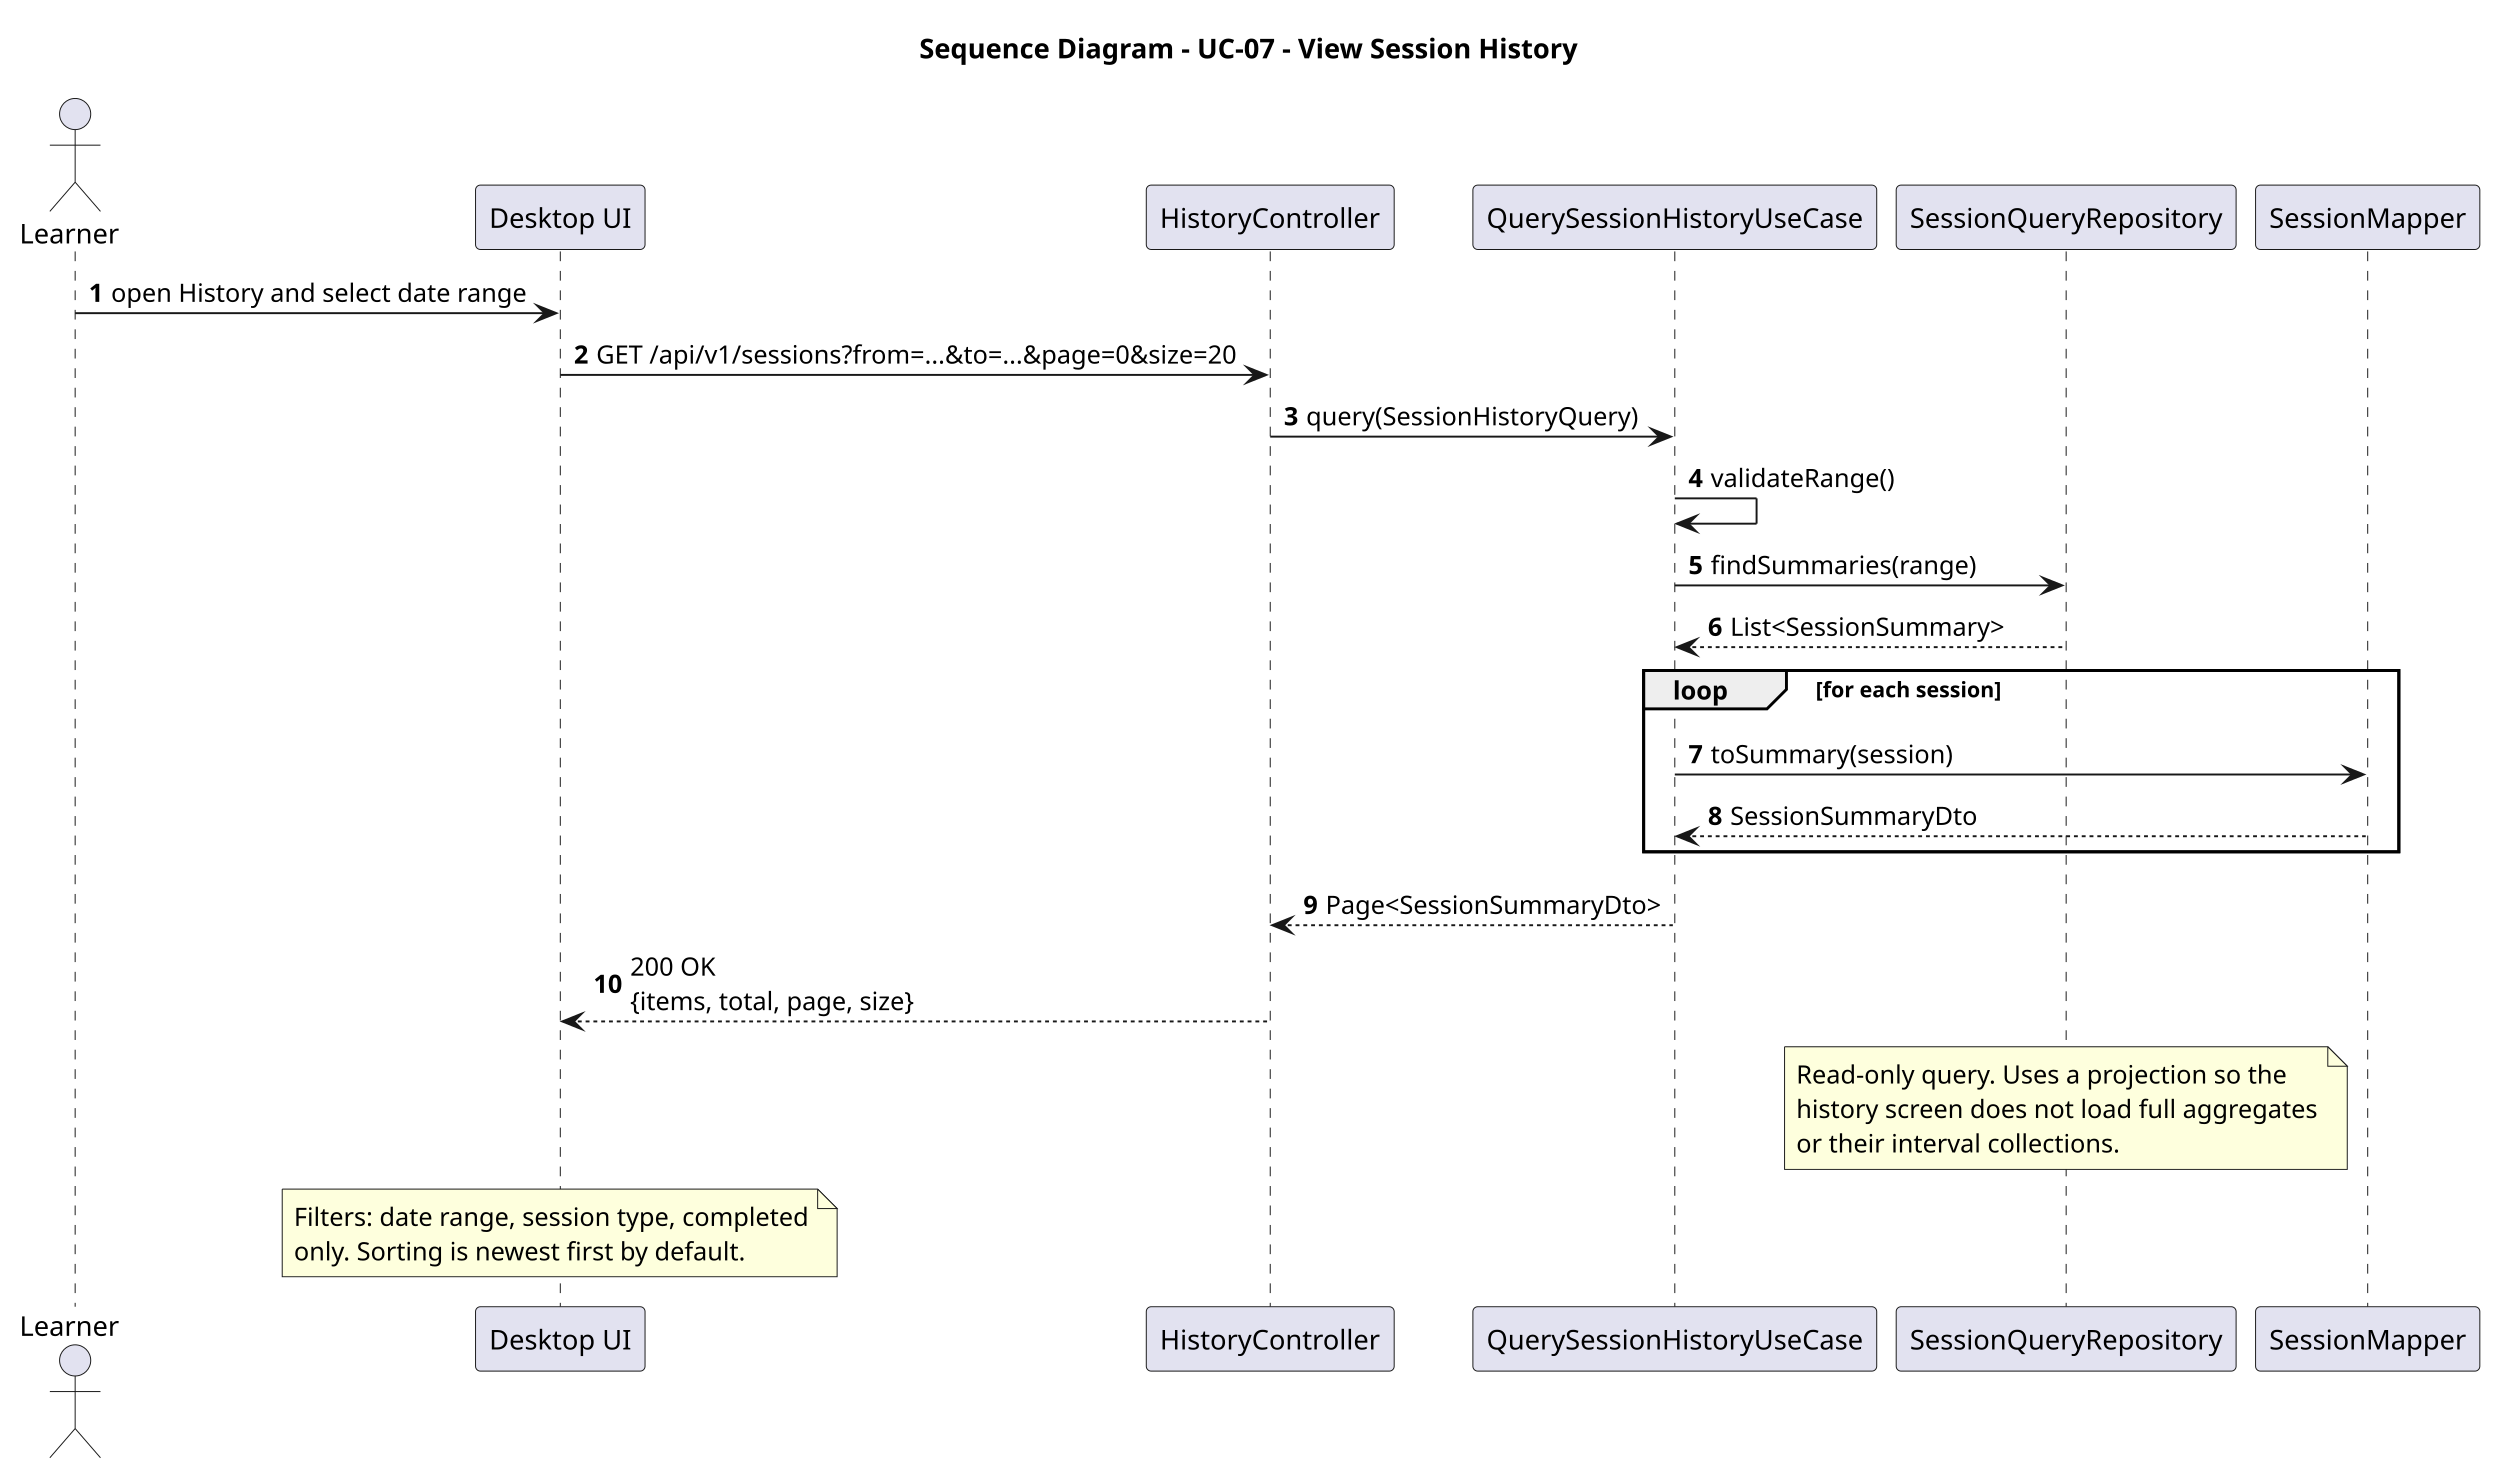
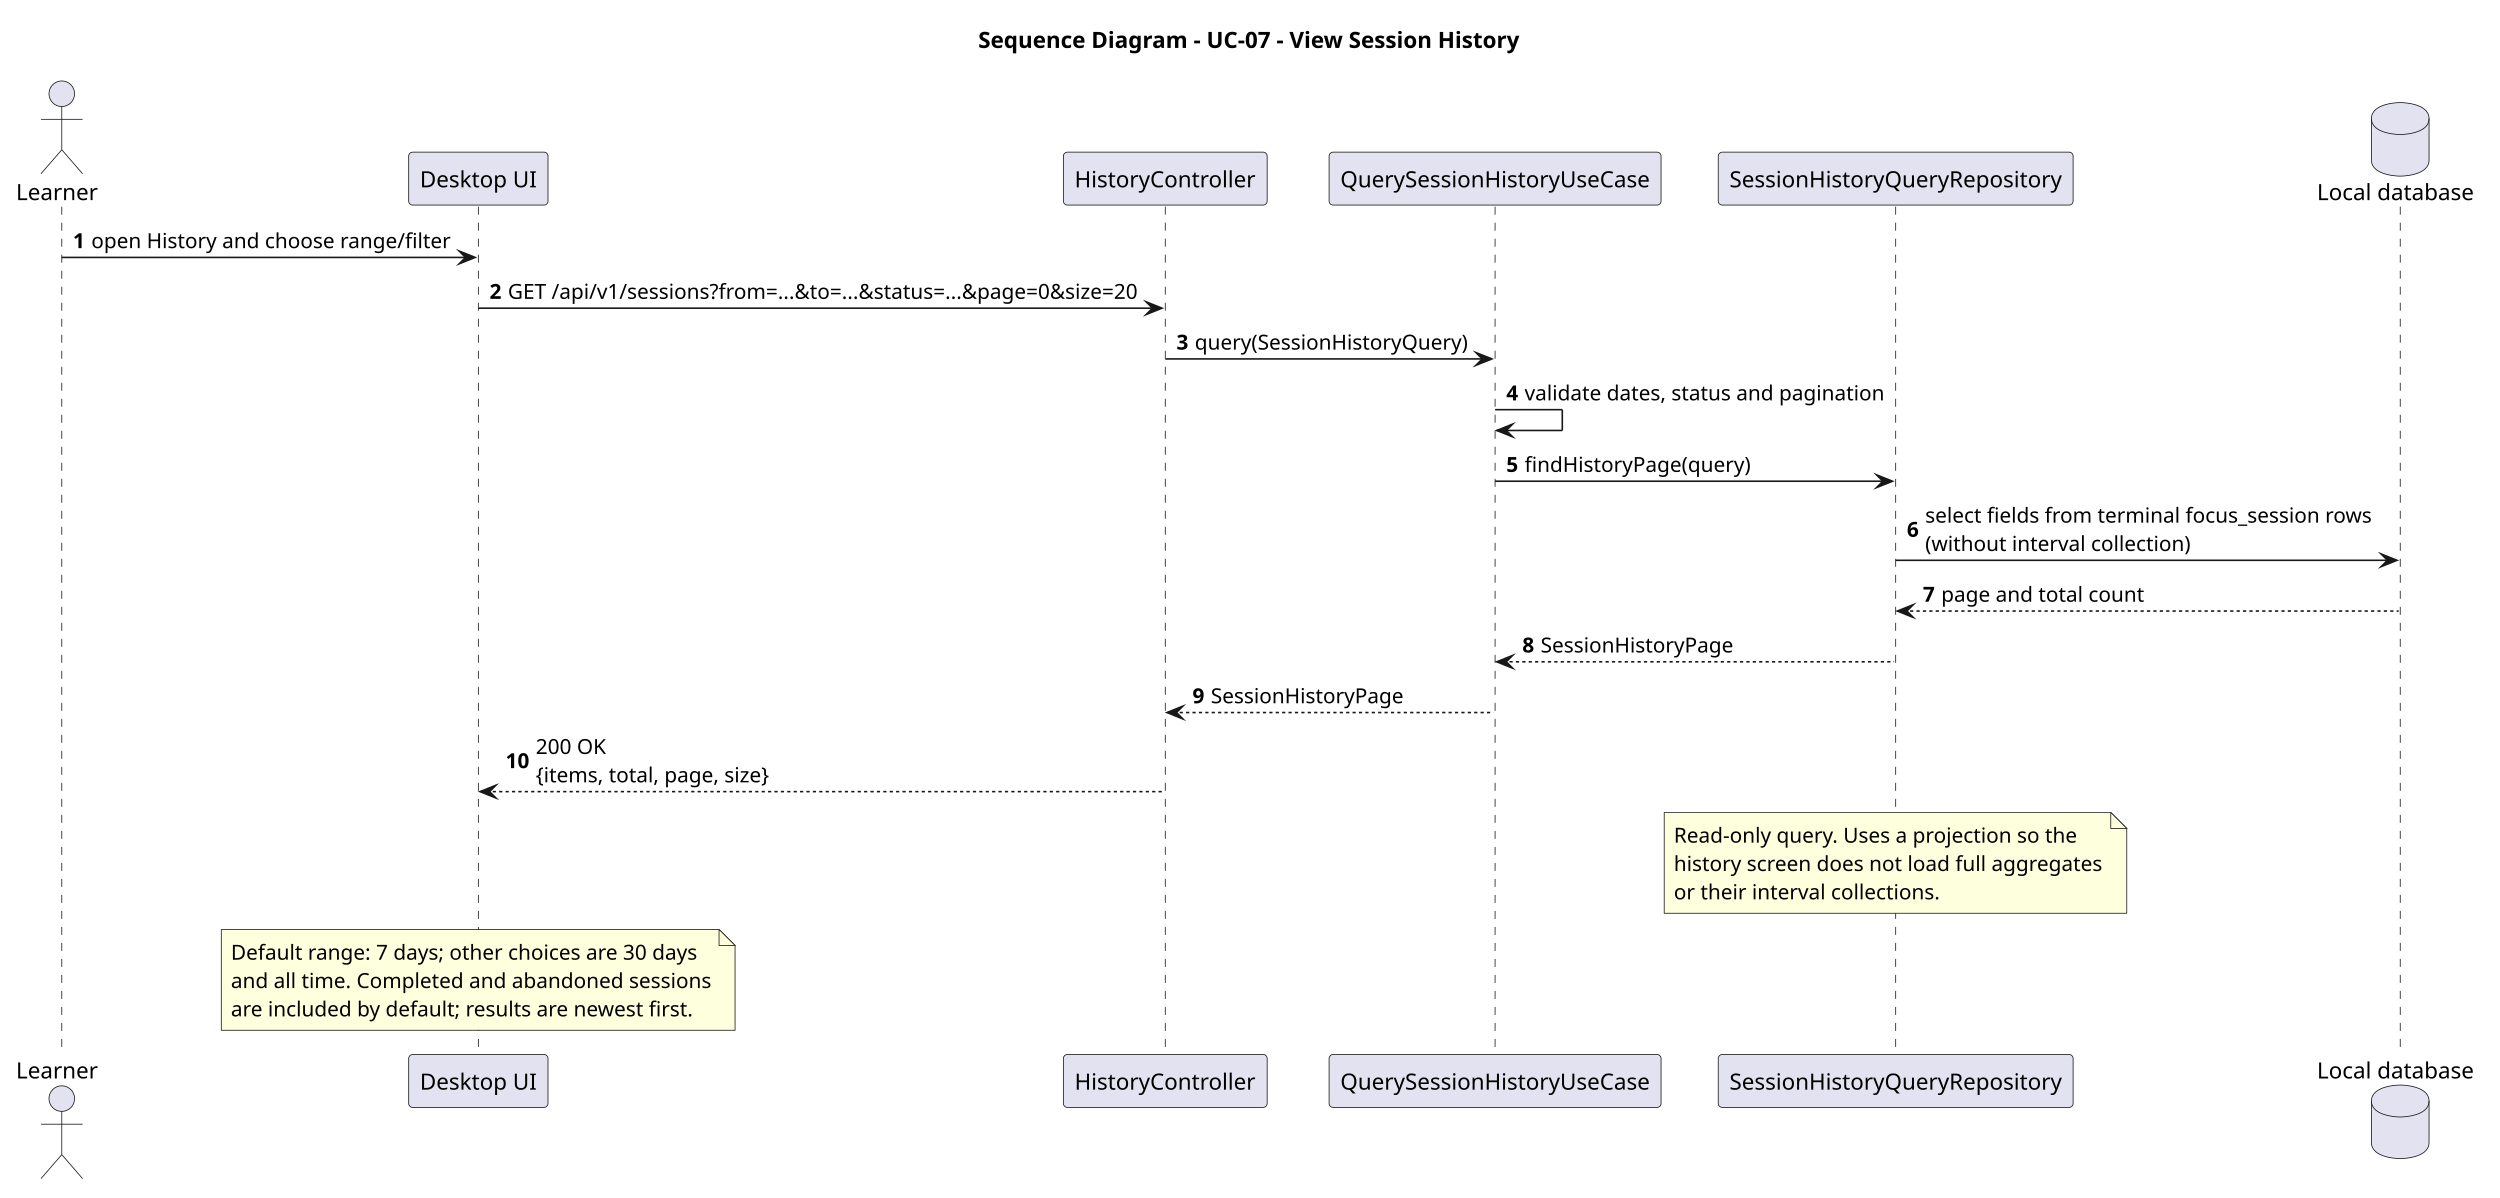
- <svg xmlns="http://www.w3.org/2000/svg" version="1.1" data-diagram-type="SEQUENCE" style="width:1284px;height:761px;background:#FFFFFF;" width="1284px" height="761px" viewBox="0 0 1284 761" zoomAndPan="magnify" preserveAspectRatio="none" contentStyleType="text/css">
+ <svg xmlns="http://www.w3.org/2000/svg" version="1.1" data-diagram-type="SEQUENCE" style="width:1562px;height:748px;background:#FFFFFF;" width="1562px" height="748px" viewBox="0 0 1562 748" zoomAndPan="magnify" preserveAspectRatio="none" contentStyleType="text/css">
  <defs />
  <g font-family="sans-serif" lengthAdjust="spacing">
    <g class="title" data-source-line="1">
-       <text x="472.16" y="29.966" fill="#000" font-size="14" textLength="338.323" font-weight="700">Sequence Diagram - UC-07 - View Session History</text>
-     </g>
-     <rect x="844.18" y="344.372" width="387.873" height="93.118" fill="none" style="stroke:#000;stroke-width:1.5;" />
-     <g>
-       <rect x="35.099" y="129.136" width="8" height="542.002" fill="#000" fill-opacity="0" />
-       <line x1="38.599" y1="129.136" x2="38.599" y2="671.138" style="stroke:#181818;stroke-width:0.5;stroke-dasharray:5,5;" />
+       <text x="611.191" y="29.966" fill="#000" font-size="14" textLength="338.323" font-weight="700">Sequence Diagram - UC-07 - View Session History</text>
    </g>
    <g>
-       <rect x="284.268" y="129.136" width="8" height="542.002" fill="#000" fill-opacity="0" />
-       <line x1="287.768" y1="129.136" x2="287.768" y2="671.138" style="stroke:#181818;stroke-width:0.5;stroke-dasharray:5,5;" />
+       <rect x="35.099" y="129.136" width="8" height="529.708" fill="#000" fill-opacity="0" />
+       <line x1="38.599" y1="129.136" x2="38.599" y2="658.844" style="stroke:#181818;stroke-width:0.5;stroke-dasharray:5,5;" />
    </g>
    <g>
-       <rect x="648.89" y="129.136" width="8" height="542.002" fill="#000" fill-opacity="0" />
-       <line x1="652.39" y1="129.136" x2="652.39" y2="671.138" style="stroke:#181818;stroke-width:0.5;stroke-dasharray:5,5;" />
+       <rect x="295.37" y="129.136" width="8" height="529.708" fill="#000" fill-opacity="0" />
+       <line x1="298.87" y1="129.136" x2="298.87" y2="658.844" style="stroke:#181818;stroke-width:0.5;stroke-dasharray:5,5;" />
    </g>
    <g>
-       <rect x="856.68" y="129.136" width="8" height="542.002" fill="#000" fill-opacity="0" />
-       <line x1="860.18" y1="129.136" x2="860.18" y2="671.138" style="stroke:#181818;stroke-width:0.5;stroke-dasharray:5,5;" />
+       <rect x="724.563" y="129.136" width="8" height="529.708" fill="#000" fill-opacity="0" />
+       <line x1="728.063" y1="129.136" x2="728.063" y2="658.844" style="stroke:#181818;stroke-width:0.5;stroke-dasharray:5,5;" />
    </g>
    <g>
-       <rect x="1057.675" y="129.136" width="8" height="542.002" fill="#000" fill-opacity="0" />
-       <line x1="1061.175" y1="129.136" x2="1061.175" y2="671.138" style="stroke:#181818;stroke-width:0.5;stroke-dasharray:5,5;" />
+       <rect x="930.625" y="129.136" width="8" height="529.708" fill="#000" fill-opacity="0" />
+       <line x1="934.125" y1="129.136" x2="934.125" y2="658.844" style="stroke:#181818;stroke-width:0.5;stroke-dasharray:5,5;" />
    </g>
    <g>
-       <rect x="1212.553" y="129.136" width="8" height="542.002" fill="#000" fill-opacity="0" />
-       <line x1="1216.053" y1="129.136" x2="1216.053" y2="671.138" style="stroke:#181818;stroke-width:0.5;stroke-dasharray:5,5;" />
+       <rect x="1180.922" y="129.136" width="8" height="529.708" fill="#000" fill-opacity="0" />
+       <line x1="1184.422" y1="129.136" x2="1184.422" y2="658.844" style="stroke:#181818;stroke-width:0.5;stroke-dasharray:5,5;" />
+     </g>
+     <g>
+       <rect x="1496.17" y="129.136" width="8" height="529.708" fill="#000" fill-opacity="0" />
+       <line x1="1499.67" y1="129.136" x2="1499.67" y2="658.844" style="stroke:#181818;stroke-width:0.5;stroke-dasharray:5,5;" />
    </g>
    <text x="10" y="125.034" fill="#000" font-size="14" textLength="51.198">Learner</text>
    <ellipse cx="38.599" cy="58.568" rx="8" ry="8" fill="#E2E2F0" style="stroke:#181818;stroke-width:0.5;" />
    <path d="M38.599,66.568 L38.599,93.568 M25.599,74.568 L51.599,74.568 M38.599,93.568 L25.599,108.568 M38.599,93.568 L51.599,108.568" style="stroke:#181818;stroke-width:0.5;" fill="none" />
-     <rect x="244.242" y="95.068" width="87.052" height="33.068" fill="#E2E2F0" style="stroke:#181818;stroke-width:0.5;" rx="2.5" ry="2.5" />
-     <text x="251.242" y="117.034" fill="#000" font-size="14" textLength="73.052">Desktop UI</text>
-     <rect x="588.733" y="95.068" width="127.316" height="33.068" fill="#E2E2F0" style="stroke:#181818;stroke-width:0.5;" rx="2.5" ry="2.5" />
-     <text x="595.733" y="117.034" fill="#000" font-size="14" textLength="113.316">HistoryController</text>
-     <rect x="756.476" y="95.068" width="207.409" height="33.068" fill="#E2E2F0" style="stroke:#181818;stroke-width:0.5;" rx="2.5" ry="2.5" />
-     <text x="763.476" y="117.034" fill="#000" font-size="14" textLength="193.409">QuerySessionHistoryUseCase</text>
-     <rect x="973.885" y="95.068" width="174.579" height="33.068" fill="#E2E2F0" style="stroke:#181818;stroke-width:0.5;" rx="2.5" ry="2.5" />
-     <text x="980.885" y="117.034" fill="#000" font-size="14" textLength="160.579">SessionQueryRepository</text>
-     <rect x="1158.464" y="95.068" width="115.178" height="33.068" fill="#E2E2F0" style="stroke:#181818;stroke-width:0.5;" rx="2.5" ry="2.5" />
-     <text x="1165.464" y="117.034" fill="#000" font-size="14" textLength="101.178">SessionMapper</text>
-     <text x="10" y="686.104" fill="#000" font-size="14" textLength="51.198">Learner</text>
-     <ellipse cx="38.599" cy="698.706" rx="8" ry="8" fill="#E2E2F0" style="stroke:#181818;stroke-width:0.5;" />
-     <path d="M38.599,706.706 L38.599,733.706 M25.599,714.706 L51.599,714.706 M38.599,733.706 L25.599,748.706 M38.599,733.706 L51.599,748.706" style="stroke:#181818;stroke-width:0.5;" fill="none" />
-     <rect x="244.242" y="671.138" width="87.052" height="33.068" fill="#E2E2F0" style="stroke:#181818;stroke-width:0.5;" rx="2.5" ry="2.5" />
-     <text x="251.242" y="693.104" fill="#000" font-size="14" textLength="73.052">Desktop UI</text>
-     <rect x="588.733" y="671.138" width="127.316" height="33.068" fill="#E2E2F0" style="stroke:#181818;stroke-width:0.5;" rx="2.5" ry="2.5" />
-     <text x="595.733" y="693.104" fill="#000" font-size="14" textLength="113.316">HistoryController</text>
-     <rect x="756.476" y="671.138" width="207.409" height="33.068" fill="#E2E2F0" style="stroke:#181818;stroke-width:0.5;" rx="2.5" ry="2.5" />
-     <text x="763.476" y="693.104" fill="#000" font-size="14" textLength="193.409">QuerySessionHistoryUseCase</text>
-     <rect x="973.885" y="671.138" width="174.579" height="33.068" fill="#E2E2F0" style="stroke:#181818;stroke-width:0.5;" rx="2.5" ry="2.5" />
-     <text x="980.885" y="693.104" fill="#000" font-size="14" textLength="160.579">SessionQueryRepository</text>
-     <rect x="1158.464" y="671.138" width="115.178" height="33.068" fill="#E2E2F0" style="stroke:#181818;stroke-width:0.5;" rx="2.5" ry="2.5" />
-     <text x="1165.464" y="693.104" fill="#000" font-size="14" textLength="101.178">SessionMapper</text>
-     <polygon points="275.768,156.842,285.768,160.842,275.768,164.842,279.768,160.842" fill="#181818" style="stroke:#181818;stroke-width:1;stroke-linejoin:miter;stroke-miterlimit:10;" />
-     <line x1="38.599" y1="160.842" x2="281.768" y2="160.842" style="stroke:#181818;stroke-width:1;" />
+     <rect x="255.344" y="95.068" width="87.052" height="33.068" fill="#E2E2F0" style="stroke:#181818;stroke-width:0.5;" rx="2.5" ry="2.5" />
+     <text x="262.344" y="117.034" fill="#000" font-size="14" textLength="73.052">Desktop UI</text>
+     <rect x="664.406" y="95.068" width="127.316" height="33.068" fill="#E2E2F0" style="stroke:#181818;stroke-width:0.5;" rx="2.5" ry="2.5" />
+     <text x="671.406" y="117.034" fill="#000" font-size="14" textLength="113.316">HistoryController</text>
+     <rect x="830.42" y="95.068" width="207.409" height="33.068" fill="#E2E2F0" style="stroke:#181818;stroke-width:0.5;" rx="2.5" ry="2.5" />
+     <text x="837.42" y="117.034" fill="#000" font-size="14" textLength="193.409">QuerySessionHistoryUseCase</text>
+     <rect x="1073.563" y="95.068" width="221.717" height="33.068" fill="#E2E2F0" style="stroke:#181818;stroke-width:0.5;" rx="2.5" ry="2.5" />
+     <text x="1080.563" y="117.034" fill="#000" font-size="14" textLength="207.717">SessionHistoryQueryRepository</text>
+     <text x="1447.635" y="125.034" fill="#000" font-size="14" textLength="98.07">Local database</text>
+     <path d="M1481.67,74.068 C1481.67,64.068 1499.67,64.068 1499.67,64.068 C1499.67,64.068 1517.67,64.068 1517.67,74.068 L1517.67,100.068 C1517.67,110.068 1499.67,110.068 1499.67,110.068 C1499.67,110.068 1481.67,110.068 1481.67,100.068 L1481.67,74.068" style="stroke:#181818;stroke-width:0.5;" fill="#E2E2F0" />
+     <path d="M1481.67,74.068 C1481.67,84.068 1499.67,84.068 1499.67,84.068 C1499.67,84.068 1517.67,84.068 1517.67,74.068" style="stroke:#181818;stroke-width:0.5;" fill="none" />
+     <text x="10" y="673.81" fill="#000" font-size="14" textLength="51.198">Learner</text>
+     <ellipse cx="38.599" cy="686.412" rx="8" ry="8" fill="#E2E2F0" style="stroke:#181818;stroke-width:0.5;" />
+     <path d="M38.599,694.412 L38.599,721.412 M25.599,702.412 L51.599,702.412 M38.599,721.412 L25.599,736.412 M38.599,721.412 L51.599,736.412" style="stroke:#181818;stroke-width:0.5;" fill="none" />
+     <rect x="255.344" y="658.844" width="87.052" height="33.068" fill="#E2E2F0" style="stroke:#181818;stroke-width:0.5;" rx="2.5" ry="2.5" />
+     <text x="262.344" y="680.81" fill="#000" font-size="14" textLength="73.052">Desktop UI</text>
+     <rect x="664.406" y="658.844" width="127.316" height="33.068" fill="#E2E2F0" style="stroke:#181818;stroke-width:0.5;" rx="2.5" ry="2.5" />
+     <text x="671.406" y="680.81" fill="#000" font-size="14" textLength="113.316">HistoryController</text>
+     <rect x="830.42" y="658.844" width="207.409" height="33.068" fill="#E2E2F0" style="stroke:#181818;stroke-width:0.5;" rx="2.5" ry="2.5" />
+     <text x="837.42" y="680.81" fill="#000" font-size="14" textLength="193.409">QuerySessionHistoryUseCase</text>
+     <rect x="1073.563" y="658.844" width="221.717" height="33.068" fill="#E2E2F0" style="stroke:#181818;stroke-width:0.5;" rx="2.5" ry="2.5" />
+     <text x="1080.563" y="680.81" fill="#000" font-size="14" textLength="207.717">SessionHistoryQueryRepository</text>
+     <text x="1447.635" y="673.81" fill="#000" font-size="14" textLength="98.07">Local database</text>
+     <path d="M1481.67,687.912 C1481.67,677.912 1499.67,677.912 1499.67,677.912 C1499.67,677.912 1517.67,677.912 1517.67,687.912 L1517.67,713.912 C1517.67,723.912 1499.67,723.912 1499.67,723.912 C1499.67,723.912 1481.67,723.912 1481.67,713.912 L1481.67,687.912" style="stroke:#181818;stroke-width:0.5;" fill="#E2E2F0" />
+     <path d="M1481.67,687.912 C1481.67,697.912 1499.67,697.912 1499.67,697.912 C1499.67,697.912 1517.67,697.912 1517.67,687.912" style="stroke:#181818;stroke-width:0.5;" fill="none" />
+     <polygon points="286.87,156.842,296.87,160.842,286.87,164.842,290.87,160.842" fill="#181818" style="stroke:#181818;stroke-width:1;stroke-linejoin:miter;stroke-miterlimit:10;" />
+     <line x1="38.599" y1="160.842" x2="292.87" y2="160.842" style="stroke:#181818;stroke-width:1;" />
    <text x="45.599" y="155.033" fill="#000" font-size="13" font-weight="700">1</text>
-     <text x="57.035" y="155.033" fill="#000" font-size="13" textLength="213.733">open History and select date range</text>
-     <polygon points="640.39,188.548,650.39,192.548,640.39,196.548,644.39,192.548" fill="#181818" style="stroke:#181818;stroke-width:1;stroke-linejoin:miter;stroke-miterlimit:10;" />
-     <line x1="287.768" y1="192.548" x2="646.39" y2="192.548" style="stroke:#181818;stroke-width:1;" />
-     <text x="294.768" y="186.739" fill="#000" font-size="13" font-weight="700">2</text>
-     <text x="306.204" y="186.739" fill="#000" font-size="13" textLength="329.186">GET /api/v1/sessions?from=...&amp;to=...&amp;page=0&amp;size=20</text>
-     <polygon points="848.18,220.254,858.18,224.254,848.18,228.254,852.18,224.254" fill="#181818" style="stroke:#181818;stroke-width:1;stroke-linejoin:miter;stroke-miterlimit:10;" />
-     <line x1="652.39" y1="224.254" x2="854.18" y2="224.254" style="stroke:#181818;stroke-width:1;" />
-     <text x="659.39" y="218.445" fill="#000" font-size="13" font-weight="700">3</text>
-     <text x="670.826" y="218.445" fill="#000" font-size="13" textLength="170.625">query(SessionHistoryQuery)</text>
-     <line x1="860.18" y1="255.96" x2="902.18" y2="255.96" style="stroke:#181818;stroke-width:1;" />
-     <line x1="902.18" y1="255.96" x2="902.18" y2="268.96" style="stroke:#181818;stroke-width:1;" />
-     <line x1="861.18" y1="268.96" x2="902.18" y2="268.96" style="stroke:#181818;stroke-width:1;" />
-     <polygon points="871.18,264.96,861.18,268.96,871.18,272.96,867.18,268.96" fill="#181818" style="stroke:#181818;stroke-width:1;stroke-linejoin:miter;stroke-miterlimit:10;" />
-     <text x="867.18" y="250.151" fill="#000" font-size="13" font-weight="700">4</text>
-     <text x="878.616" y="250.151" fill="#000" font-size="13" textLength="94.458">validateRange()</text>
-     <polygon points="1049.175,296.666,1059.175,300.666,1049.175,304.666,1053.175,300.666" fill="#181818" style="stroke:#181818;stroke-width:1;stroke-linejoin:miter;stroke-miterlimit:10;" />
-     <line x1="860.18" y1="300.666" x2="1055.175" y2="300.666" style="stroke:#181818;stroke-width:1;" />
-     <text x="867.18" y="294.857" fill="#000" font-size="13" font-weight="700">5</text>
-     <text x="878.616" y="294.857" fill="#000" font-size="13" textLength="136.734">findSummaries(range)</text>
-     <polygon points="871.18,328.372,861.18,332.372,871.18,336.372,867.18,332.372" fill="#181818" style="stroke:#181818;stroke-width:1;stroke-linejoin:miter;stroke-miterlimit:10;" />
-     <line x1="865.18" y1="332.372" x2="1060.175" y2="332.372" style="stroke:#181818;stroke-width:1;stroke-dasharray:2,2;" />
-     <text x="877.18" y="326.563" fill="#000" font-size="13" font-weight="700">6</text>
-     <text x="888.616" y="326.563" fill="#000" font-size="13" textLength="140.907">List&lt;SessionSummary&gt;</text>
-     <path d="M844.18,344.372 L917.52,344.372 L917.52,354.078 L907.52,364.078 L844.18,364.078 L844.18,344.372" style="stroke:#000;stroke-width:1.5;" fill="#EEE" />
-     <rect x="844.18" y="344.372" width="387.873" height="93.118" fill="none" style="stroke:#000;stroke-width:1.5;" />
-     <text x="859.18" y="359.269" fill="#000" font-size="13" textLength="28.34" font-weight="700">loop</text>
-     <text x="932.52" y="358.131" fill="#000" font-size="11" textLength="95.479" font-weight="700">[for each session]</text>
-     <polygon points="1204.053,393.784,1214.053,397.784,1204.053,401.784,1208.053,397.784" fill="#181818" style="stroke:#181818;stroke-width:1;stroke-linejoin:miter;stroke-miterlimit:10;" />
-     <line x1="860.18" y1="397.784" x2="1210.053" y2="397.784" style="stroke:#181818;stroke-width:1;" />
-     <text x="867.18" y="391.975" fill="#000" font-size="13" font-weight="700">7</text>
-     <text x="878.616" y="391.975" fill="#000" font-size="13" textLength="124.397">toSummary(session)</text>
-     <polygon points="871.18,425.49,861.18,429.49,871.18,433.49,867.18,429.49" fill="#181818" style="stroke:#181818;stroke-width:1;stroke-linejoin:miter;stroke-miterlimit:10;" />
-     <line x1="865.18" y1="429.49" x2="1215.053" y2="429.49" style="stroke:#181818;stroke-width:1;stroke-dasharray:2,2;" />
-     <text x="877.18" y="423.681" fill="#000" font-size="13" font-weight="700">8</text>
-     <text x="888.616" y="423.681" fill="#000" font-size="13" textLength="126.997">SessionSummaryDto</text>
-     <polygon points="663.39,471.196,653.39,475.196,663.39,479.196,659.39,475.196" fill="#181818" style="stroke:#181818;stroke-width:1;stroke-linejoin:miter;stroke-miterlimit:10;" />
-     <line x1="657.39" y1="475.196" x2="859.18" y2="475.196" style="stroke:#181818;stroke-width:1;stroke-dasharray:2,2;" />
-     <text x="669.39" y="469.387" fill="#000" font-size="13" font-weight="700">9</text>
-     <text x="680.826" y="469.387" fill="#000" font-size="13" textLength="172.354">Page&lt;SessionSummaryDto&gt;</text>
-     <polygon points="298.768,520.608,288.768,524.608,298.768,528.608,294.768,524.608" fill="#181818" style="stroke:#181818;stroke-width:1;stroke-linejoin:miter;stroke-miterlimit:10;" />
-     <line x1="292.768" y1="524.608" x2="651.39" y2="524.608" style="stroke:#181818;stroke-width:1;stroke-dasharray:2,2;" />
-     <text x="304.768" y="509.946" fill="#000" font-size="13" textLength="14.872" font-weight="700">10</text>
-     <text x="323.64" y="501.093" fill="#000" font-size="13" textLength="43.888">200 OK</text>
-     <text x="323.64" y="518.799" fill="#000" font-size="13" textLength="145.769">{items, total, page, size}</text>
-     <path d="M916.554,537.608 L916.554,600.608 L1205.554,600.608 L1205.554,547.608 L1195.554,537.608 L916.554,537.608" style="stroke:#181818;stroke-width:0.5;" fill="#FEFFDD" />
-     <path d="M1195.554,537.608 L1195.554,547.608 L1205.554,547.608 L1195.554,537.608" style="stroke:#181818;stroke-width:0.5;" fill="#FEFFDD" />
-     <text x="922.554" y="556.505" fill="#000" font-size="13" textLength="252.733">Read-only query. Uses a projection so the</text>
-     <text x="922.554" y="574.211" fill="#000" font-size="13" textLength="268.242">history screen does not load full aggregates</text>
-     <text x="922.554" y="591.917" fill="#000" font-size="13" textLength="166.231">or their interval collections.</text>
-     <path d="M144.947,610.726 L144.947,655.726 L429.947,655.726 L429.947,620.726 L419.947,610.726 L144.947,610.726" style="stroke:#181818;stroke-width:0.5;" fill="#FEFFDD" />
-     <path d="M419.947,610.726 L419.947,620.726 L429.947,620.726 L419.947,610.726" style="stroke:#181818;stroke-width:0.5;" fill="#FEFFDD" />
-     <text x="150.947" y="629.623" fill="#000" font-size="13" textLength="264.641">Filters: date range, session type, completed</text>
-     <text x="150.947" y="647.329" fill="#000" font-size="13" textLength="232.908">only. Sorting is newest first by default.</text>
+     <text x="57.035" y="155.033" fill="#000" font-size="13" textLength="224.835">open History and choose range/filter</text>
+     <polygon points="716.063,188.548,726.063,192.548,716.063,196.548,720.063,192.548" fill="#181818" style="stroke:#181818;stroke-width:1;stroke-linejoin:miter;stroke-miterlimit:10;" />
+     <line x1="298.87" y1="192.548" x2="722.063" y2="192.548" style="stroke:#181818;stroke-width:1;" />
+     <text x="305.87" y="186.739" fill="#000" font-size="13" font-weight="700">2</text>
+     <text x="317.306" y="186.739" fill="#000" font-size="13" textLength="393.757">GET /api/v1/sessions?from=...&amp;to=...&amp;status=...&amp;page=0&amp;size=20</text>
+     <polygon points="922.125,220.254,932.125,224.254,922.125,228.254,926.125,224.254" fill="#181818" style="stroke:#181818;stroke-width:1;stroke-linejoin:miter;stroke-miterlimit:10;" />
+     <line x1="728.063" y1="224.254" x2="928.125" y2="224.254" style="stroke:#181818;stroke-width:1;" />
+     <text x="735.063" y="218.445" fill="#000" font-size="13" font-weight="700">3</text>
+     <text x="746.499" y="218.445" fill="#000" font-size="13" textLength="170.625">query(SessionHistoryQuery)</text>
+     <line x1="934.125" y1="255.96" x2="976.125" y2="255.96" style="stroke:#181818;stroke-width:1;" />
+     <line x1="976.125" y1="255.96" x2="976.125" y2="268.96" style="stroke:#181818;stroke-width:1;" />
+     <line x1="935.125" y1="268.96" x2="976.125" y2="268.96" style="stroke:#181818;stroke-width:1;" />
+     <polygon points="945.125,264.96,935.125,268.96,945.125,272.96,941.125,268.96" fill="#181818" style="stroke:#181818;stroke-width:1;stroke-linejoin:miter;stroke-miterlimit:10;" />
+     <text x="941.125" y="250.151" fill="#000" font-size="13" font-weight="700">4</text>
+     <text x="952.561" y="250.151" fill="#000" font-size="13" textLength="224.861">validate dates, status and pagination</text>
+     <polygon points="1172.422,296.666,1182.422,300.666,1172.422,304.666,1176.422,300.666" fill="#181818" style="stroke:#181818;stroke-width:1;stroke-linejoin:miter;stroke-miterlimit:10;" />
+     <line x1="934.125" y1="300.666" x2="1178.422" y2="300.666" style="stroke:#181818;stroke-width:1;" />
+     <text x="941.125" y="294.857" fill="#000" font-size="13" font-weight="700">5</text>
+     <text x="952.561" y="294.857" fill="#000" font-size="13" textLength="141.271">findHistoryPage(query)</text>
+     <polygon points="1487.67,346.078,1497.67,350.078,1487.67,354.078,1491.67,350.078" fill="#181818" style="stroke:#181818;stroke-width:1;stroke-linejoin:miter;stroke-miterlimit:10;" />
+     <line x1="1184.422" y1="350.078" x2="1493.67" y2="350.078" style="stroke:#181818;stroke-width:1;" />
+     <text x="1191.422" y="335.416" fill="#000" font-size="13" font-weight="700">6</text>
+     <text x="1202.858" y="326.563" fill="#000" font-size="13" textLength="279.812">select fields from terminal focus_session rows</text>
+     <text x="1202.858" y="344.269" fill="#000" font-size="13" textLength="165.815">(without interval collection)</text>
+     <polygon points="1195.422,377.784,1185.422,381.784,1195.422,385.784,1191.422,381.784" fill="#181818" style="stroke:#181818;stroke-width:1;stroke-linejoin:miter;stroke-miterlimit:10;" />
+     <line x1="1189.422" y1="381.784" x2="1498.67" y2="381.784" style="stroke:#181818;stroke-width:1;stroke-dasharray:2,2;" />
+     <text x="1201.422" y="375.975" fill="#000" font-size="13" font-weight="700">7</text>
+     <text x="1212.858" y="375.975" fill="#000" font-size="13" textLength="126.841">page and total count</text>
+     <polygon points="945.125,409.49,935.125,413.49,945.125,417.49,941.125,413.49" fill="#181818" style="stroke:#181818;stroke-width:1;stroke-linejoin:miter;stroke-miterlimit:10;" />
+     <line x1="939.125" y1="413.49" x2="1183.422" y2="413.49" style="stroke:#181818;stroke-width:1;stroke-dasharray:2,2;" />
+     <text x="951.125" y="407.681" fill="#000" font-size="13" font-weight="700">8</text>
+     <text x="962.561" y="407.681" fill="#000" font-size="13" textLength="120.432">SessionHistoryPage</text>
+     <polygon points="739.063,441.196,729.063,445.196,739.063,449.196,735.063,445.196" fill="#181818" style="stroke:#181818;stroke-width:1;stroke-linejoin:miter;stroke-miterlimit:10;" />
+     <line x1="733.063" y1="445.196" x2="933.125" y2="445.196" style="stroke:#181818;stroke-width:1;stroke-dasharray:2,2;" />
+     <text x="745.063" y="439.387" fill="#000" font-size="13" font-weight="700">9</text>
+     <text x="756.499" y="439.387" fill="#000" font-size="13" textLength="120.432">SessionHistoryPage</text>
+     <polygon points="309.87,490.608,299.87,494.608,309.87,498.608,305.87,494.608" fill="#181818" style="stroke:#181818;stroke-width:1;stroke-linejoin:miter;stroke-miterlimit:10;" />
+     <line x1="303.87" y1="494.608" x2="727.063" y2="494.608" style="stroke:#181818;stroke-width:1;stroke-dasharray:2,2;" />
+     <text x="315.87" y="479.946" fill="#000" font-size="13" textLength="14.872" font-weight="700">10</text>
+     <text x="334.742" y="471.093" fill="#000" font-size="13" textLength="43.888">200 OK</text>
+     <text x="334.742" y="488.799" fill="#000" font-size="13" textLength="145.769">{items, total, page, size}</text>
+     <path d="M1039.801,507.608 L1039.801,570.608 L1328.801,570.608 L1328.801,517.608 L1318.801,507.608 L1039.801,507.608" style="stroke:#181818;stroke-width:0.5;" fill="#FEFFDD" />
+     <path d="M1318.801,507.608 L1318.801,517.608 L1328.801,517.608 L1318.801,507.608" style="stroke:#181818;stroke-width:0.5;" fill="#FEFFDD" />
+     <text x="1045.801" y="526.505" fill="#000" font-size="13" textLength="252.733">Read-only query. Uses a projection so the</text>
+     <text x="1045.801" y="544.211" fill="#000" font-size="13" textLength="268.242">history screen does not load full aggregates</text>
+     <text x="1045.801" y="561.917" fill="#000" font-size="13" textLength="166.231">or their interval collections.</text>
+     <path d="M138.265,580.726 L138.265,643.726 L459.265,643.726 L459.265,590.726 L449.265,580.726 L138.265,580.726" style="stroke:#181818;stroke-width:0.5;" fill="#FEFFDD" />
+     <path d="M449.265,580.726 L449.265,590.726 L459.265,590.726 L449.265,580.726" style="stroke:#181818;stroke-width:0.5;" fill="#FEFFDD" />
+     <text x="144.265" y="599.623" fill="#000" font-size="13" textLength="291.876">Default range: 7 days; other choices are 30 days</text>
+     <text x="144.265" y="617.329" fill="#000" font-size="13" textLength="300.209">and all time. Completed and abandoned sessions</text>
+     <text x="144.265" y="635.035" fill="#000" font-size="13" textLength="289.939">are included by default; results are newest first.</text>
  </g>
</svg>
